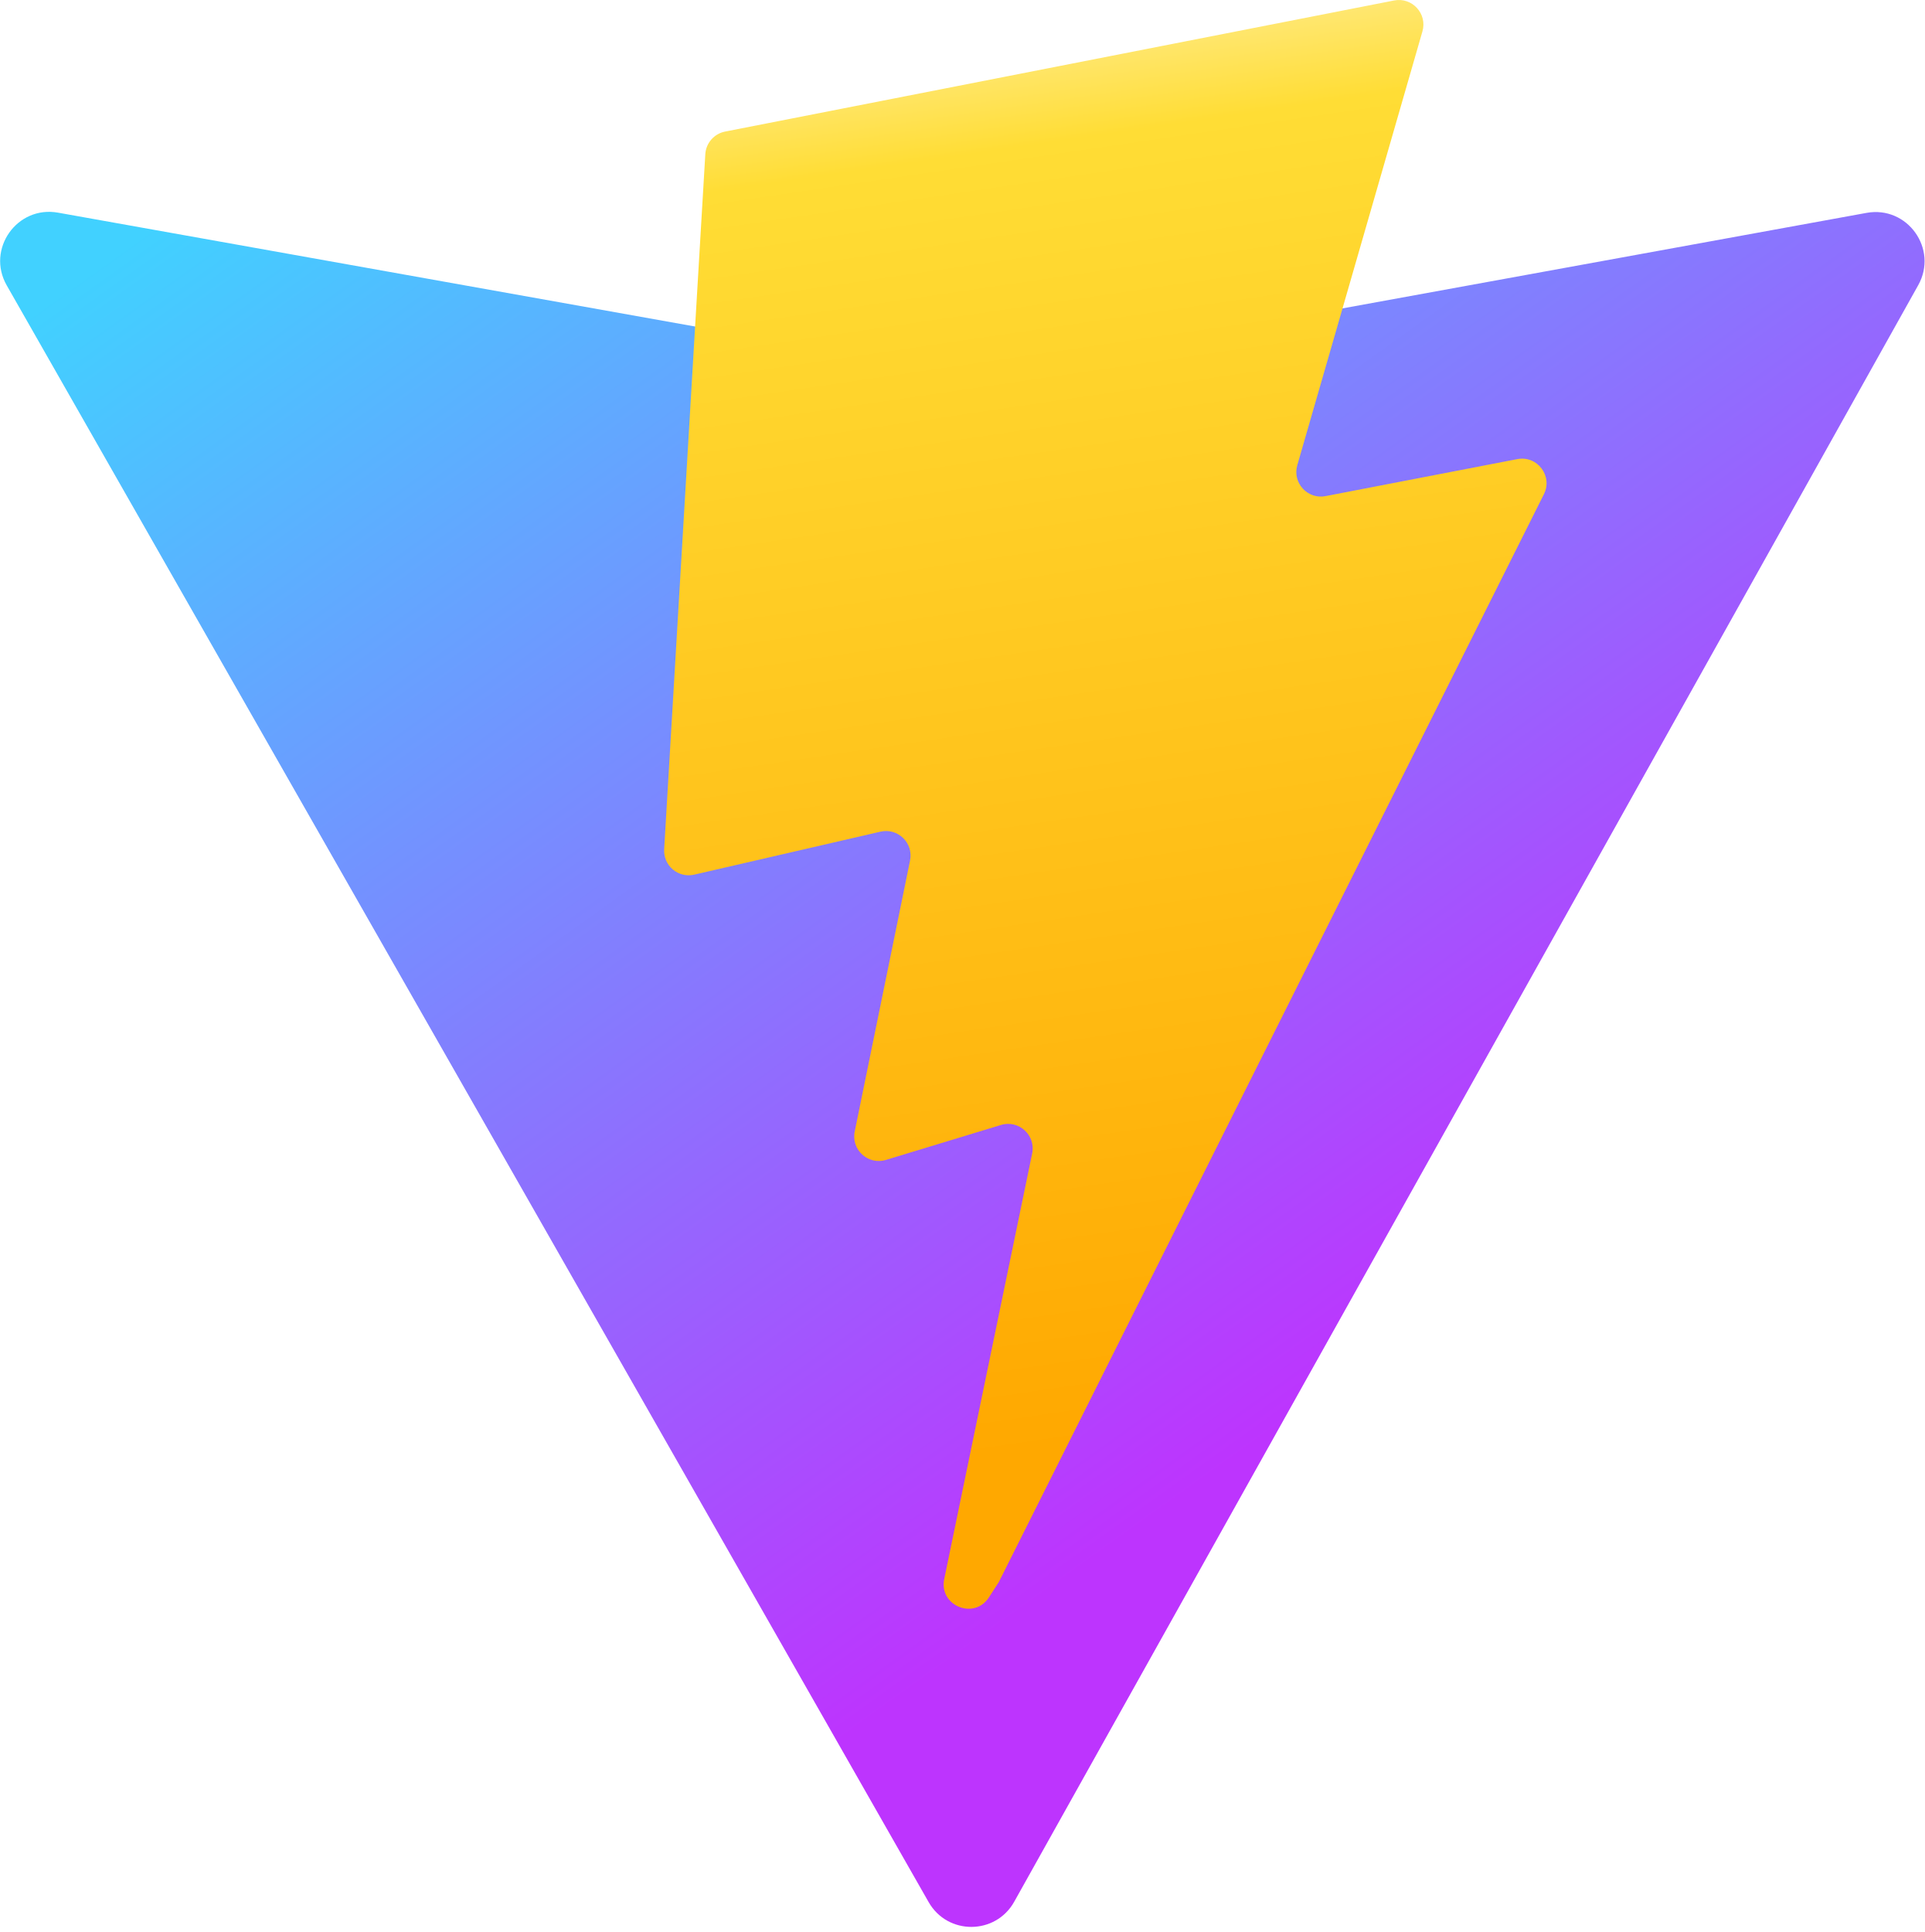
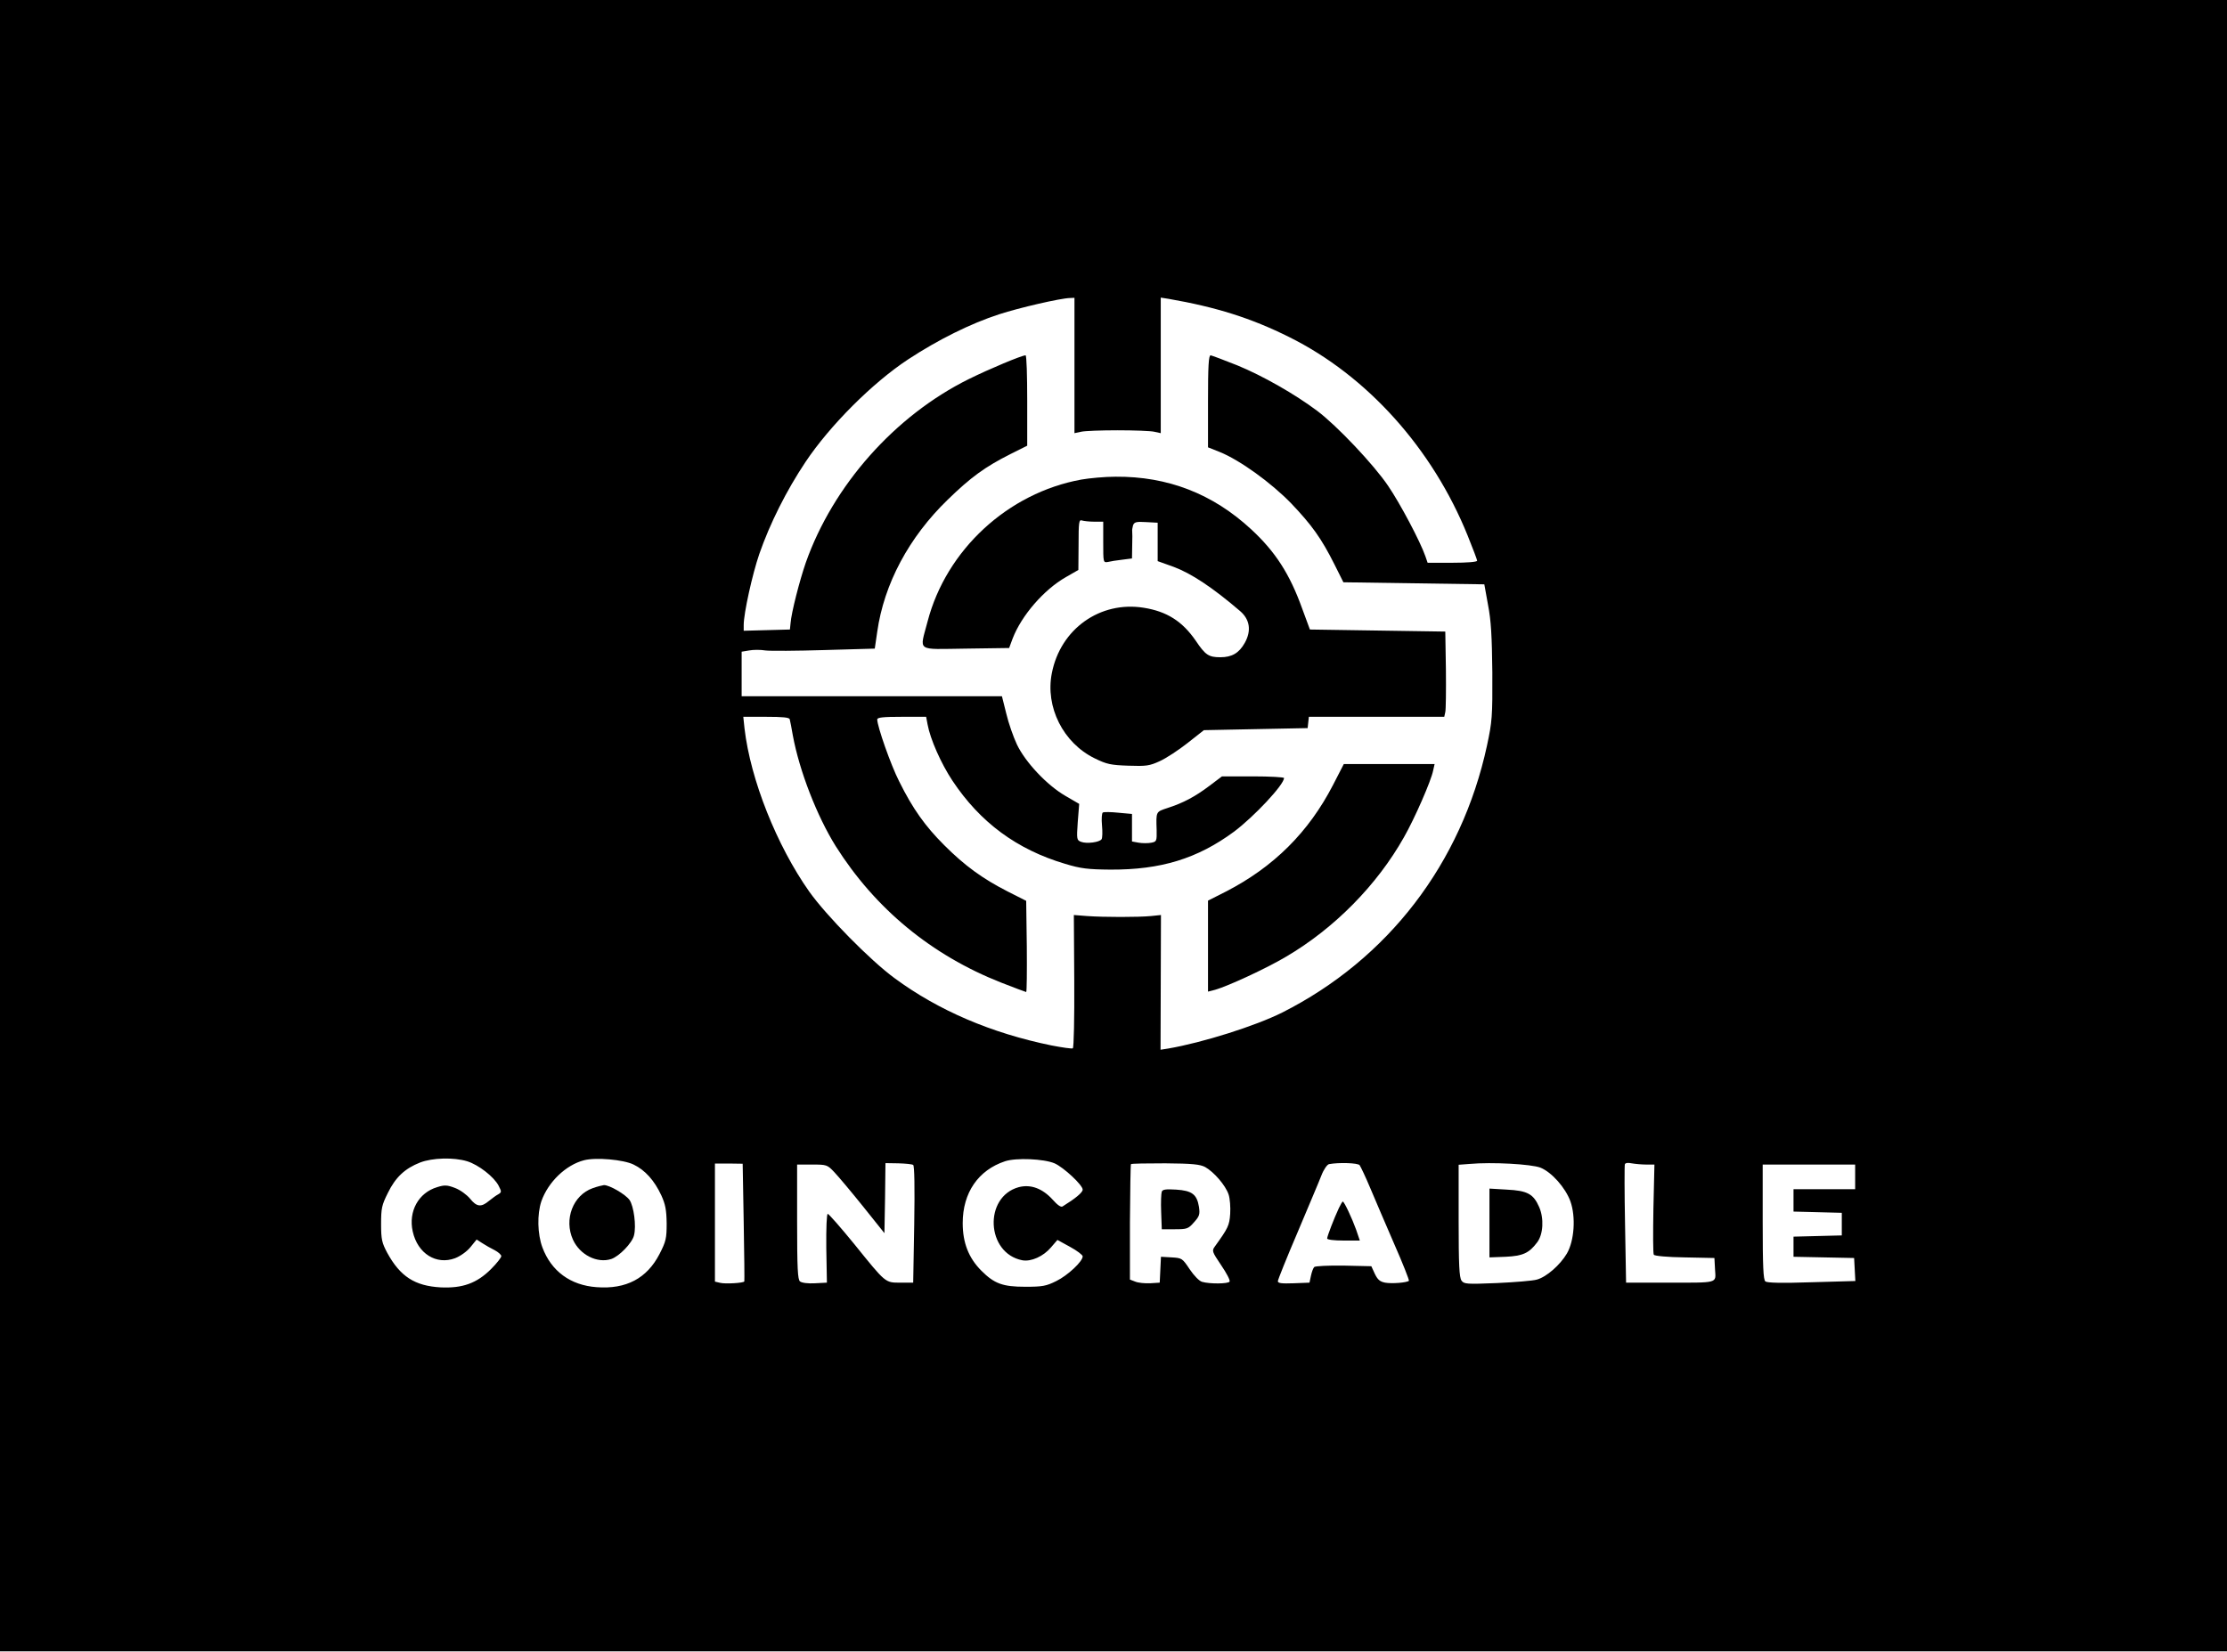
- <svg xmlns="http://www.w3.org/2000/svg" aria-hidden="true" role="img" class="iconify iconify--logos" width="31.88" height="32" preserveAspectRatio="xMidYMid meet" viewBox="0 0 256 257">
-   <defs>
-     <linearGradient id="IconifyId1813088fe1fbc01fb466" x1="-.828%" x2="57.636%" y1="7.652%" y2="78.411%">
-       <stop offset="0%" stop-color="#41D1FF" />
-       <stop offset="100%" stop-color="#BD34FE" />
-     </linearGradient>
-     <linearGradient id="IconifyId1813088fe1fbc01fb467" x1="43.376%" x2="50.316%" y1="2.242%" y2="89.03%">
-       <stop offset="0%" stop-color="#FFEA83" />
-       <stop offset="8.333%" stop-color="#FFDD35" />
-       <stop offset="100%" stop-color="#FFA800" />
-     </linearGradient>
-   </defs>
-   <path fill="url(#IconifyId1813088fe1fbc01fb466)" d="M255.153 37.938L134.897 252.976c-2.483 4.44-8.862 4.466-11.382.048L.875 37.958c-2.746-4.814 1.371-10.646 6.827-9.67l120.385 21.517a6.537 6.537 0 0 0 2.322-.004l117.867-21.483c5.438-.991 9.574 4.796 6.877 9.62Z" />
-   <path fill="url(#IconifyId1813088fe1fbc01fb467)" d="M185.432.063L96.44 17.501a3.268 3.268 0 0 0-2.634 3.014l-5.474 92.456a3.268 3.268 0 0 0 3.997 3.378l24.777-5.718c2.318-.535 4.413 1.507 3.936 3.838l-7.361 36.047c-.495 2.426 1.782 4.5 4.151 3.78l15.304-4.649c2.372-.72 4.652 1.36 4.15 3.788l-11.698 56.621c-.732 3.542 3.979 5.473 5.943 2.437l1.313-2.028l72.516-144.72c1.215-2.423-.88-5.186-3.54-4.672l-25.505 4.922c-2.396.462-4.435-1.77-3.759-4.114l16.646-57.705c.677-2.35-1.37-4.583-3.769-4.113Z" />
+ <svg xmlns="http://www.w3.org/2000/svg" version="1.0" width="1084pt" height="804pt" viewBox="0 0 1084 804" preserveAspectRatio="xMidYMid meet">
+   <g transform="translate(0,804) scale(0.1,-0.1)" fill="#000000" stroke="none">
+     <path d="M0 4020 l0 -4020 5420 0 5420 0 0 4020 0 4020 -5420 0 -5420 0 0 -4020z m5230 2240 l0 -329 33 7 c17 4 97 7 177 7 80 0 160 -3 178 -7 l32 -7 0 330 0 330 38 -6 c231 -40 403 -94 587 -186 379 -188 698 -543 869 -967 25 -62 46 -117 46 -122 0 -6 -49 -10 -121 -10 l-120 0 -11 32 c-25 72 -123 257 -181 342 -70 104 -251 295 -346 366 -108 81 -264 170 -388 221 -65 26 -124 48 -130 49 -10 0 -13 -51 -13 -224 l0 -224 58 -23 c98 -40 249 -149 347 -250 100 -105 147 -170 211 -298 l43 -86 343 -5 343 -5 18 -100 c15 -77 19 -152 21 -330 1 -215 -1 -238 -26 -355 -124 -574 -482 -1040 -997 -1300 -130 -65 -386 -146 -554 -175 l-38 -6 1 328 1 328 -48 -5 c-62 -6 -230 -6 -312 0 l-64 5 2 -321 c1 -183 -2 -324 -7 -328 -5 -3 -52 4 -104 14 -293 60 -550 170 -763 327 -119 87 -333 305 -416 422 -158 224 -286 545 -315 794 l-6 57 111 0 c81 0 113 -3 115 -12 2 -7 9 -42 15 -78 32 -174 118 -394 209 -540 192 -304 465 -530 805 -664 64 -25 120 -46 122 -46 3 0 4 100 3 222 l-3 222 -91 46 c-121 62 -207 124 -308 225 -93 93 -153 177 -219 310 -41 80 -107 269 -107 302 0 10 28 13 119 13 l119 0 7 -37 c13 -72 66 -191 121 -274 135 -203 313 -335 549 -405 76 -23 110 -27 220 -28 245 -1 423 53 602 185 96 72 243 228 243 261 0 4 -68 8 -151 8 l-151 0 -61 -46 c-70 -53 -129 -84 -204 -108 -57 -19 -56 -16 -53 -107 1 -54 0 -57 -26 -62 -16 -3 -43 -3 -61 0 l-33 6 0 67 0 67 -66 6 c-37 4 -71 4 -76 1 -5 -3 -7 -31 -4 -63 3 -31 2 -61 -2 -67 -10 -15 -72 -23 -99 -13 -22 8 -23 12 -17 97 l7 88 -67 39 c-90 52 -195 164 -236 250 -17 36 -41 104 -52 151 l-21 84 -634 0 -633 0 0 109 0 108 36 6 c21 4 56 4 80 0 23 -3 153 -2 287 2 l245 7 12 82 c33 233 154 460 343 643 113 110 182 160 305 222 l82 41 0 220 c0 121 -3 220 -8 220 -18 0 -176 -66 -277 -116 -359 -178 -660 -517 -793 -894 -30 -87 -70 -242 -74 -295 l-3 -30 -112 -3 -113 -3 0 28 c0 57 42 247 76 346 52 149 131 307 225 448 119 178 326 385 499 499 146 96 305 175 444 220 95 31 297 78 344 79 l22 1 0 -330z m-2956 -3874 c55 -17 130 -75 153 -119 15 -29 15 -32 -2 -42 -10 -5 -30 -20 -45 -32 -38 -32 -60 -29 -92 11 -16 19 -47 42 -73 52 -39 15 -52 15 -87 4 -91 -27 -141 -118 -119 -216 24 -108 115 -164 206 -130 26 10 58 33 75 54 l30 37 28 -18 c15 -10 42 -25 60 -34 17 -9 32 -22 32 -29 0 -7 -22 -35 -50 -63 -69 -69 -139 -94 -245 -89 -126 7 -197 53 -260 168 -26 49 -30 65 -30 140 0 77 3 92 33 152 37 76 83 119 157 148 60 23 163 26 229 6z m810 -16 c56 -27 101 -77 135 -150 20 -44 25 -71 26 -136 0 -73 -3 -88 -35 -150 -61 -118 -162 -172 -306 -161 -127 9 -221 78 -264 194 -24 65 -26 161 -5 224 33 94 119 177 208 200 58 15 192 3 241 -21z m2049 6 c45 -20 137 -106 137 -128 0 -14 -35 -43 -98 -82 -8 -5 -25 7 -48 33 -50 55 -107 76 -165 61 -172 -47 -159 -322 17 -356 43 -8 103 19 140 63 l31 36 62 -34 c33 -18 61 -39 61 -46 0 -25 -73 -93 -128 -120 -50 -25 -68 -28 -152 -28 -109 0 -150 15 -213 78 -62 62 -91 136 -91 232 0 148 76 258 206 301 54 18 189 12 241 -10z m-1513 -286 c3 -157 4 -287 3 -289 -4 -8 -93 -13 -117 -7 l-26 6 0 288 0 287 68 0 67 -1 5 -284z m825 278 c6 -4 8 -106 5 -290 l-5 -283 -62 0 c-75 0 -70 -4 -225 188 -66 81 -124 147 -129 147 -5 0 -8 -69 -7 -167 l3 -168 -58 -3 c-35 -2 -64 2 -73 9 -11 9 -14 62 -14 290 l0 279 73 0 c71 0 74 -1 108 -37 20 -21 83 -96 140 -167 l104 -130 3 170 2 171 63 -1 c34 -1 67 -4 72 -8z m1421 -10 c43 -24 99 -89 114 -133 7 -20 10 -63 8 -95 -4 -57 -10 -69 -74 -158 -16 -22 -15 -25 30 -92 26 -38 45 -74 41 -80 -7 -11 -96 -12 -134 -1 -14 4 -39 30 -60 61 -36 54 -38 55 -88 58 l-52 3 -3 -63 -3 -63 -47 -3 c-25 -1 -58 2 -72 8 l-26 10 0 279 c1 153 3 281 5 283 3 3 78 4 167 4 132 -1 169 -5 194 -18z m752 9 c5 -7 29 -57 52 -112 23 -55 76 -178 117 -273 42 -95 73 -175 71 -178 -10 -9 -83 -15 -116 -9 -25 5 -36 14 -50 43 l-17 37 -134 3 c-75 1 -139 -2 -144 -7 -5 -5 -12 -24 -16 -43 l-7 -33 -77 -3 c-58 -2 -77 0 -77 10 0 7 43 114 96 238 52 124 105 248 116 277 11 29 28 53 37 55 48 9 140 6 149 -5z m880 -12 c55 -22 122 -98 146 -164 27 -76 19 -192 -17 -254 -33 -56 -99 -114 -146 -127 -20 -6 -108 -13 -195 -17 -147 -6 -160 -5 -172 12 -11 15 -14 78 -14 291 l0 273 53 4 c110 10 301 -1 345 -18z m515 15 l40 0 -5 -215 c-2 -118 -2 -219 2 -224 3 -6 68 -12 150 -13 l145 -3 3 -56 c4 -69 21 -64 -238 -64 l-195 0 -5 283 c-3 155 -3 287 -1 293 2 7 15 9 33 5 17 -3 49 -6 71 -6z m1017 -60 l0 -60 -150 0 -150 0 0 -55 0 -54 118 -3 117 -3 0 -55 0 -55 -117 -3 -118 -3 0 -49 0 -49 148 -3 147 -3 3 -56 3 -56 -212 -6 c-149 -5 -217 -3 -226 4 -10 9 -13 71 -13 290 l0 279 225 0 225 0 0 -60z" />
+     <path d="M5263 5705 c-357 -65 -657 -342 -748 -691 -39 -150 -60 -135 186 -132 l211 3 17 46 c43 112 152 238 259 299 l61 35 1 124 c0 108 2 122 16 117 9 -3 36 -6 60 -6 l44 0 0 -100 c0 -99 0 -100 23 -96 12 3 43 8 70 11 l47 6 1 62 c1 34 1 66 0 71 -1 4 1 17 4 28 6 16 15 19 63 16 l57 -3 0 -93 0 -94 78 -28 c86 -32 190 -101 323 -215 48 -41 56 -96 23 -155 -28 -50 -63 -70 -119 -70 -57 0 -73 11 -120 81 -65 94 -140 142 -253 160 -212 34 -405 -103 -447 -318 -33 -165 55 -340 208 -415 59 -29 78 -33 164 -36 87 -3 103 -1 153 22 31 14 92 54 135 88 l80 63 252 5 253 5 3 28 3 27 329 0 330 0 5 23 c3 12 4 105 3 207 l-3 185 -330 5 -329 5 -38 103 c-60 167 -130 276 -248 385 -187 173 -406 258 -660 256 -52 0 -127 -7 -167 -14z" />
+     <path d="M6489 4219 c-119 -231 -290 -401 -524 -521 l-85 -43 0 -222 0 -221 35 9 c63 18 249 104 345 161 235 138 443 349 574 582 51 89 133 276 142 325 l7 31 -221 0 -221 0 -52 -101z" />
+     <path d="M2885 2255 c-96 -34 -141 -152 -96 -251 34 -74 118 -116 186 -94 39 13 102 78 111 115 12 46 -1 143 -22 173 -21 28 -97 72 -124 72 -8 -1 -33 -7 -55 -15z" />
+     <path d="M5655 2238 c-3 -8 -5 -53 -3 -99 l3 -84 63 0 c60 0 66 2 94 34 27 30 29 39 24 75 -10 61 -34 79 -111 84 -50 3 -66 1 -70 -10z" />
+     <path d="M6517 2158 c-23 -49 -57 -137 -57 -148 0 -6 35 -10 79 -10 l80 0 -18 53 c-19 53 -58 137 -65 137 -2 0 -11 -15 -19 -32z" />
+     <path d="M7250 2085 l0 -167 79 3 c84 4 114 18 153 70 30 39 34 117 10 172 -28 64 -57 80 -158 85 l-84 5 0 -168z" />
+   </g>
</svg>
